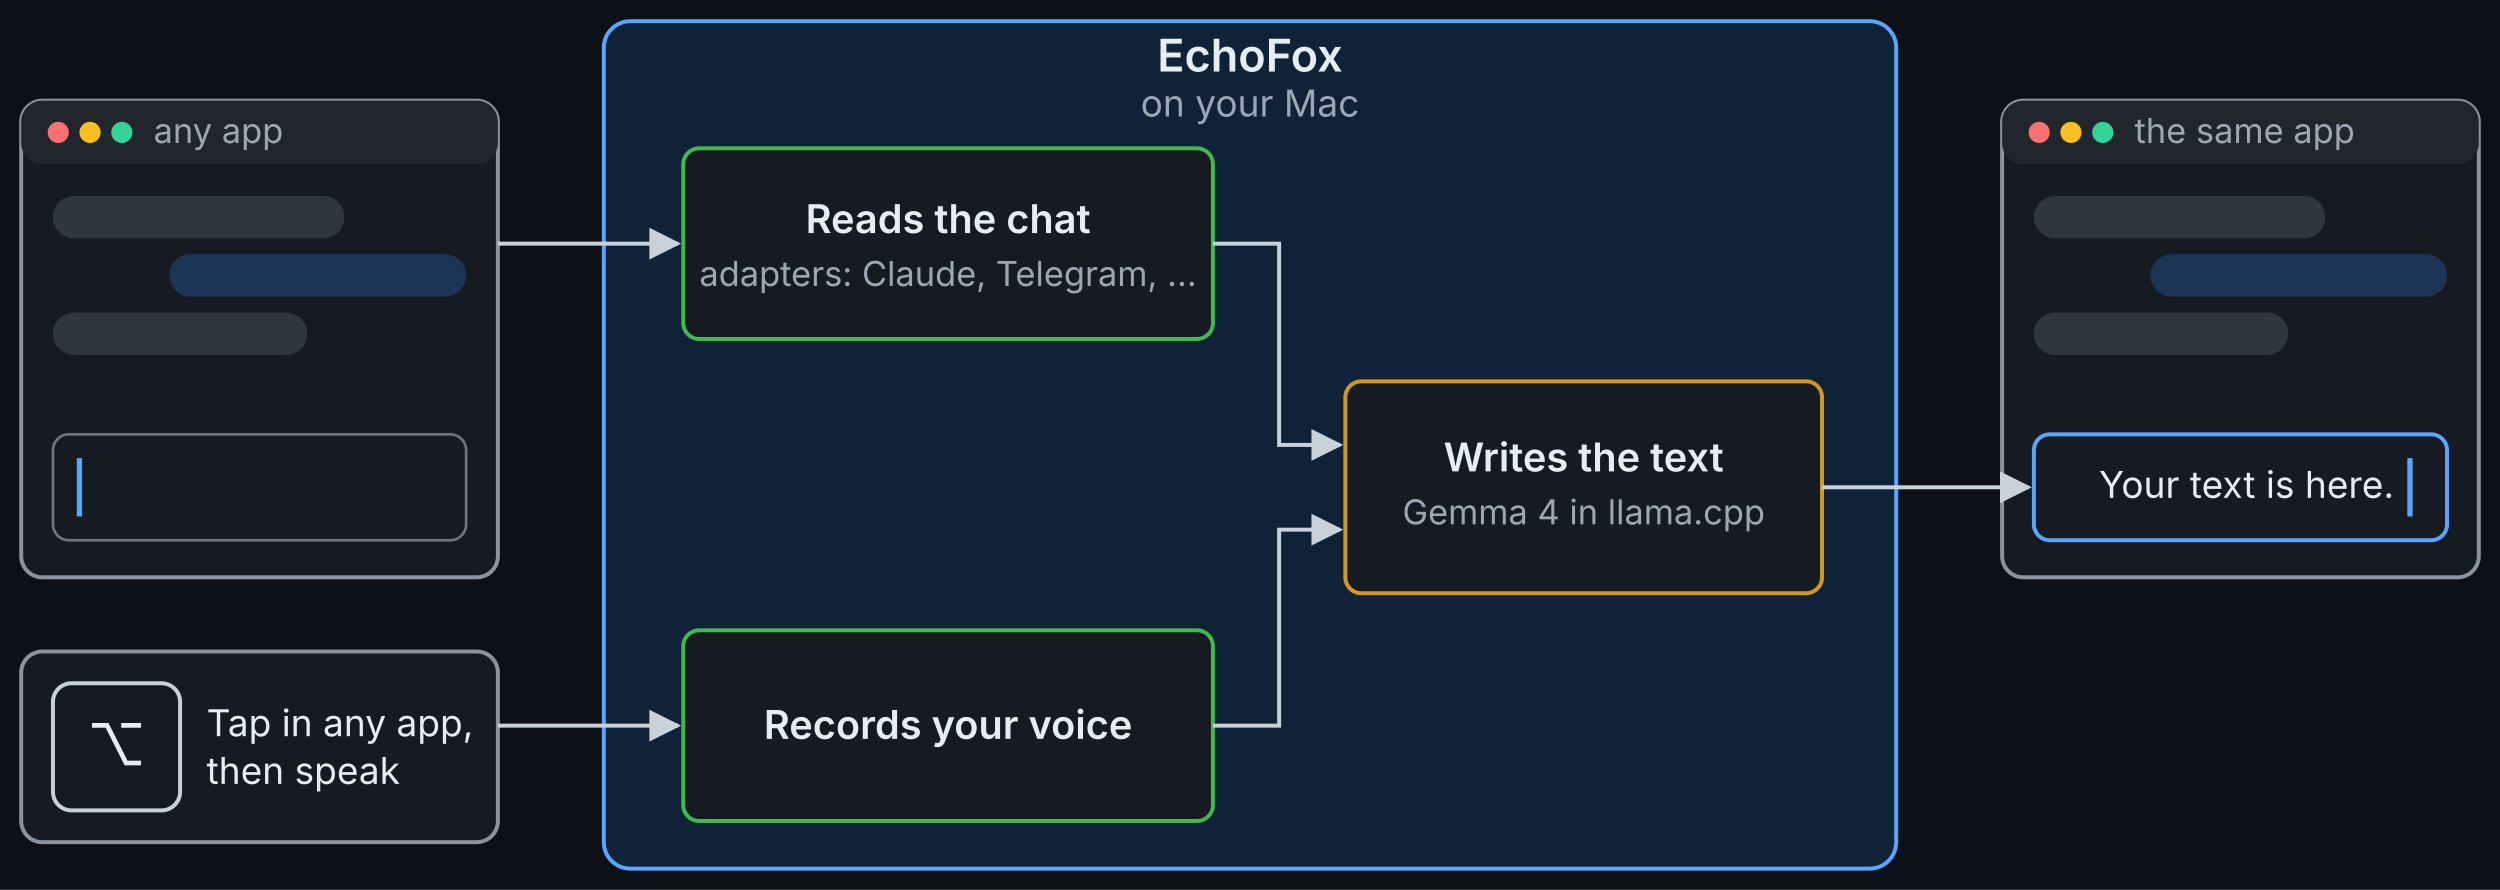
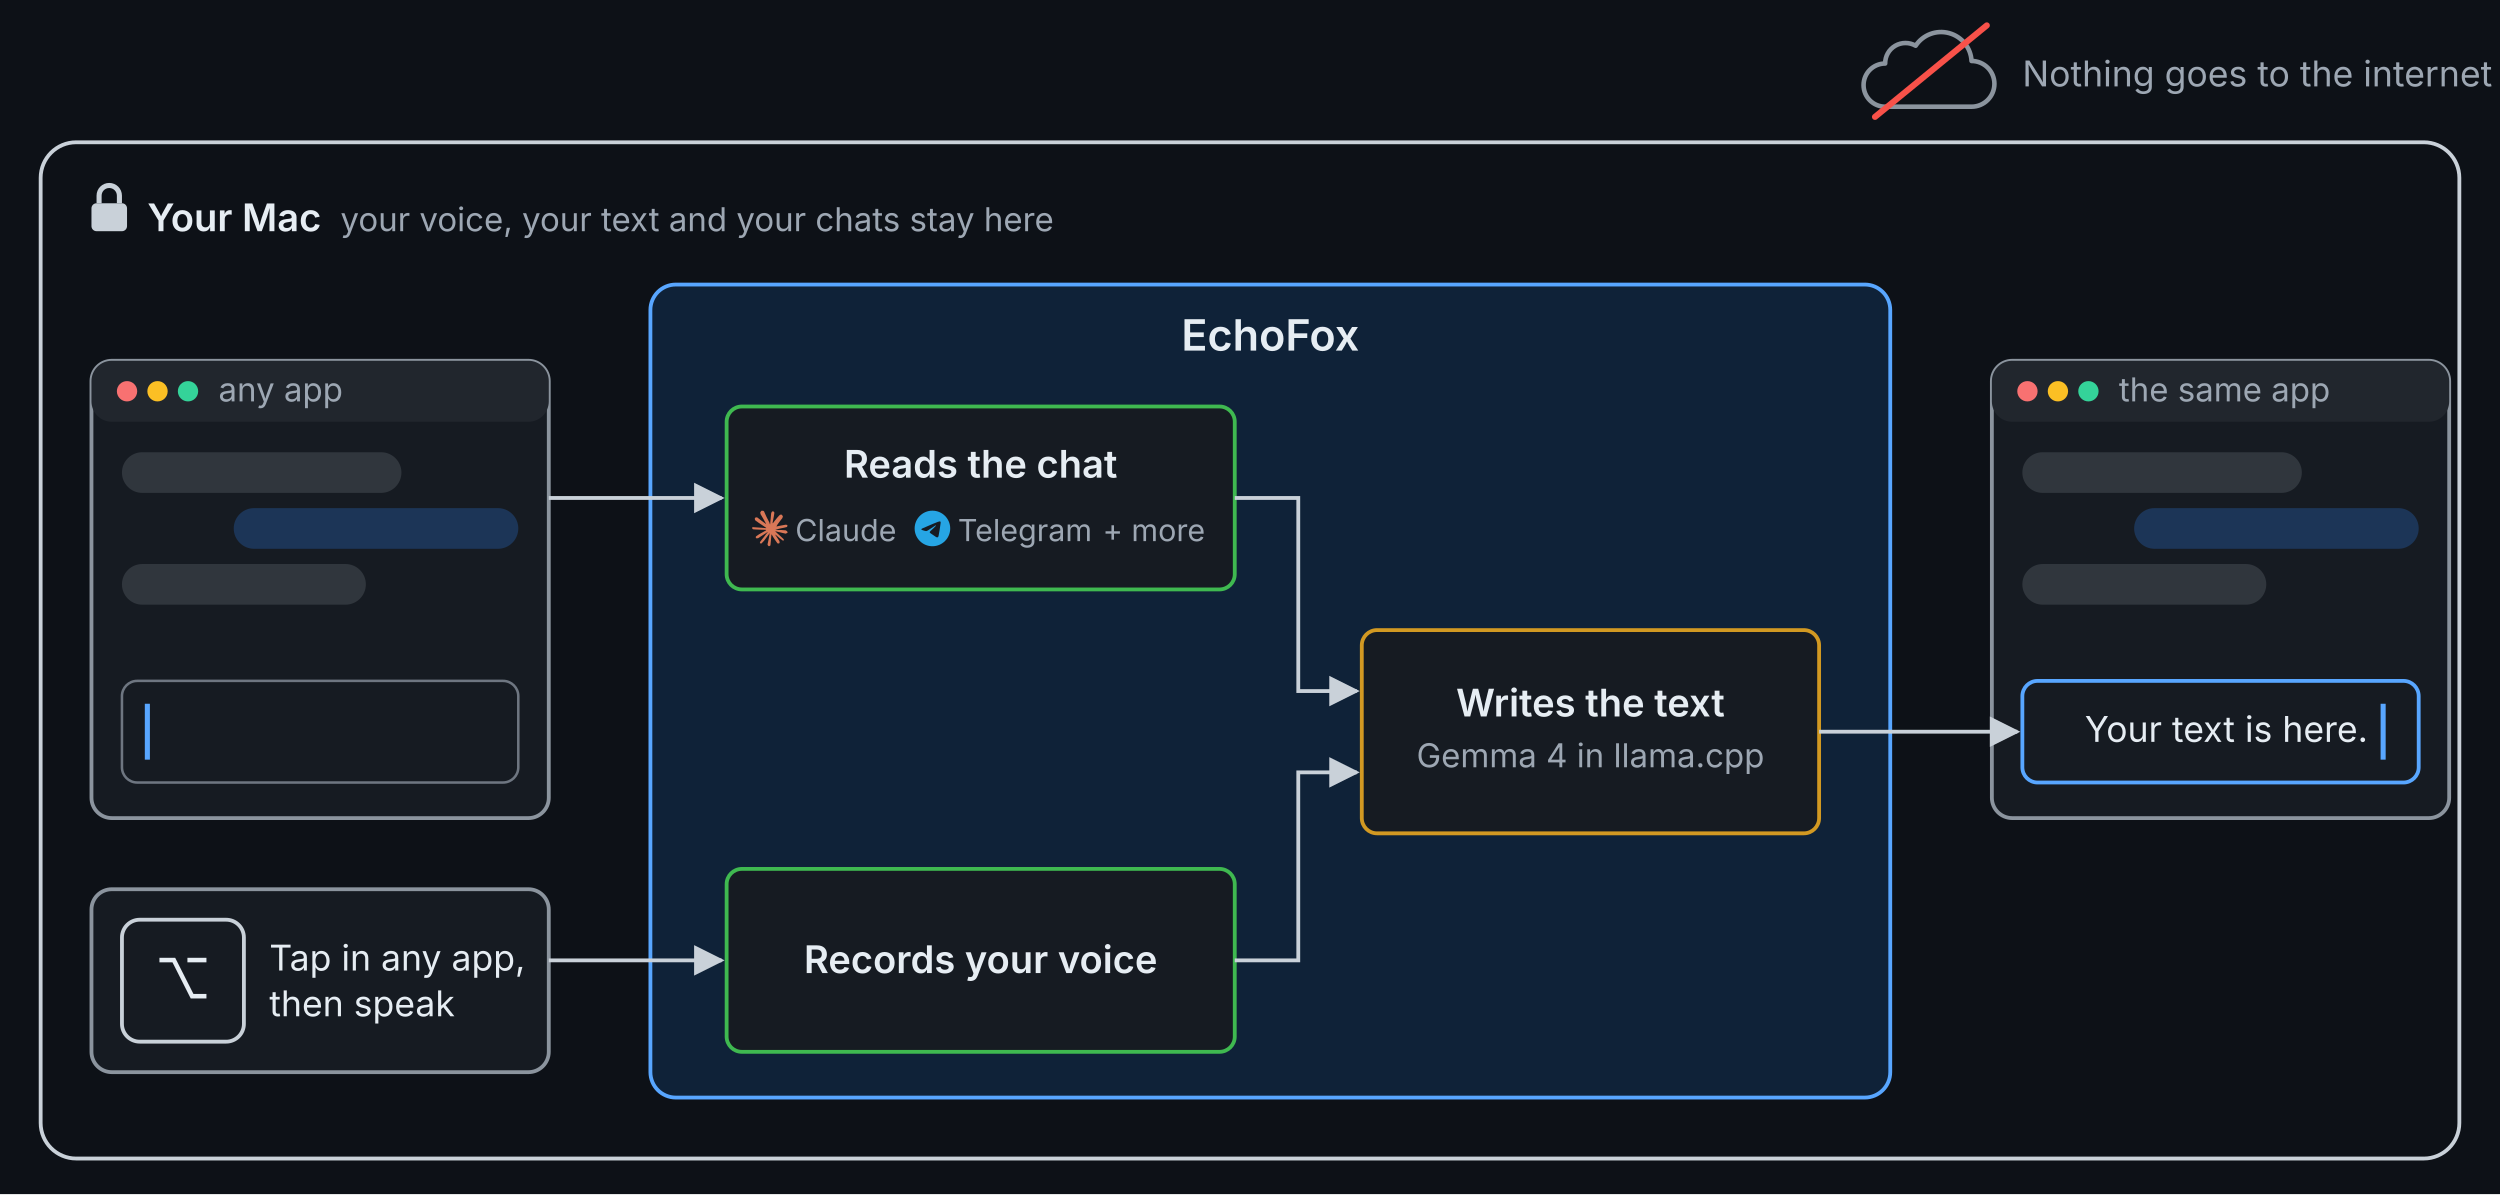
- <svg xmlns="http://www.w3.org/2000/svg" viewBox="8 32 944 336" width="944" height="336">
-   <rect x="8" y="32" width="944" height="336" fill="#0d1117" />
+ <svg xmlns="http://www.w3.org/2000/svg" viewBox="0 0 984 470" width="984" height="470">
+   <rect x="0" y="0" width="984" height="470" fill="#0d1117" />
  <defs>
    <marker id="arrow" viewBox="0 0 10 10" refX="9" refY="5" markerWidth="8" markerHeight="8" orient="auto">
      <path d="M0,0 L10,5 L0,10 z" fill="#c9d1d9" />
    </marker>
  </defs>
  <g font-family="system-ui, -apple-system, 'Segoe UI', sans-serif" fill="#e6edf3">
-     <rect x="16" y="70" width="180" height="180" rx="8" fill="#161b22" stroke="#8b949e" stroke-width="1.5" />
-     <rect x="16" y="70" width="180" height="24" rx="8" fill="#21262d" />
-     <circle cx="30" cy="82" r="4" fill="#f87171" />
-     <circle cx="42" cy="82" r="4" fill="#fbbf24" />
-     <circle cx="54" cy="82" r="4" fill="#34d399" />
-     <text x="66" y="86" font-size="13" fill="#9da7b3">any app</text>
-     <rect x="28" y="106" width="110" height="16" rx="8" fill="#30363d" />
-     <rect x="72" y="128" width="112" height="16" rx="8" fill="#1c3557" />
-     <rect x="28" y="150" width="96" height="16" rx="8" fill="#30363d" />
-     <rect x="28" y="196" width="156" height="40" rx="6" fill="#161b22" stroke="#6e7681" />
-     <line x1="38" y1="205" x2="38" y2="227" stroke="#58a6ff" stroke-width="2" />
-     <rect x="16" y="278" width="180" height="72" rx="8" fill="#161b22" stroke="#8b949e" stroke-width="1.5" />
-     <rect x="28" y="290" width="48" height="48" rx="7" fill="#161b22" stroke="#c9d1d9" stroke-width="1.5" />
-     <text x="52" y="321" font-size="22" text-anchor="middle">⌥</text>
-     <text x="86" y="310" font-size="14">Tap in any app,</text>
-     <text x="86" y="328" font-size="14">then speak</text>
-     <rect x="236" y="40" width="488" height="320" rx="10" fill="#0f2238" stroke="#58a6ff" stroke-width="1.5" />
-     <text x="480" y="59" font-size="17" font-weight="600" text-anchor="middle">EchoFox</text>
-     <text x="480" y="76" font-size="14" fill="#9da7b3" text-anchor="middle">on your Mac</text>
-     <rect x="266" y="88" width="200" height="72" rx="6" fill="#161b22" stroke="#3fb950" stroke-width="1.5" />
-     <text x="366" y="120" font-size="15" text-anchor="middle" font-weight="600">Reads the chat</text>
-     <text x="366" y="140" font-size="13" fill="#9da7b3" text-anchor="middle">adapters: Claude, Telegram, …</text>
-     <rect x="266" y="270" width="200" height="72" rx="6" fill="#161b22" stroke="#3fb950" stroke-width="1.5" />
-     <text x="366" y="311" font-size="15" text-anchor="middle" font-weight="600">Records your voice</text>
-     <rect x="516" y="176" width="180" height="80" rx="6" fill="#161b22" stroke="#d29922" stroke-width="1.5" />
-     <text x="606" y="210" font-size="15" text-anchor="middle" font-weight="600">Writes the text</text>
-     <text x="606" y="230" font-size="13" fill="#9da7b3" text-anchor="middle">Gemma 4 in llama.cpp</text>
-     <rect x="764" y="70" width="180" height="180" rx="8" fill="#161b22" stroke="#8b949e" stroke-width="1.5" />
-     <rect x="764" y="70" width="180" height="24" rx="8" fill="#21262d" />
-     <circle cx="778" cy="82" r="4" fill="#f87171" />
-     <circle cx="790" cy="82" r="4" fill="#fbbf24" />
-     <circle cx="802" cy="82" r="4" fill="#34d399" />
-     <text x="814" y="86" font-size="13" fill="#9da7b3">the same app</text>
-     <rect x="776" y="106" width="110" height="16" rx="8" fill="#30363d" />
-     <rect x="820" y="128" width="112" height="16" rx="8" fill="#1c3557" />
-     <rect x="776" y="150" width="96" height="16" rx="8" fill="#30363d" />
-     <rect x="776" y="196" width="156" height="40" rx="6" fill="#161b22" stroke="#58a6ff" stroke-width="1.5" />
-     <text x="912" y="220" font-size="14" text-anchor="end">Your text is here.</text>
-     <line x1="918" y1="205" x2="918" y2="227" stroke="#58a6ff" stroke-width="2" />
-     <line x1="196" y1="124" x2="264" y2="124" stroke="#c9d1d9" stroke-width="1.5" marker-end="url(#arrow)" />
-     <line x1="196" y1="306" x2="264" y2="306" stroke="#c9d1d9" stroke-width="1.5" marker-end="url(#arrow)" />
-     <path d="M466,124 L491,124 L491,200 L514,200" fill="none" stroke="#c9d1d9" stroke-width="1.5" marker-end="url(#arrow)" />
-     <path d="M466,306 L491,306 L491,232 L514,232" fill="none" stroke="#c9d1d9" stroke-width="1.5" marker-end="url(#arrow)" />
-     <line x1="696" y1="216" x2="774" y2="216" stroke="#c9d1d9" stroke-width="1.5" marker-end="url(#arrow)" />
+     <path d="M742,42 h34 a9,9 0 0 0 0,-18 a12,12 0 0 0 -22,-6 a8,8 0 0 0 -12,7 a8.5,8.5 0 0 0 0,17 z" fill="none" stroke="#8b949e" stroke-width="1.8" stroke-linejoin="round" />
+     <line x1="738" y1="46" x2="782" y2="10" stroke="#f85149" stroke-width="2.4" stroke-linecap="round" />
+     <text x="796" y="34" font-size="14" fill="#9da7b3">Nothing goes to the internet</text>
+     <rect x="16" y="56" width="952" height="400" rx="14" fill="none" stroke="#c9d1d9" stroke-width="1.5" />
+     <rect x="36" y="80" width="14" height="11" rx="2" fill="#c9d1d9" />
+     <path d="M39,80 v-3 a4,4 0 0 1 8,0 v3" fill="none" stroke="#c9d1d9" stroke-width="2" />
+     <text x="58" y="91" font-size="15" font-weight="600">Your Mac</text>
+     <text x="134" y="91" font-size="13" fill="#9da7b3">your voice, your text and your chats stay here</text>
+     <g transform="translate(20,72)">
+       <rect x="16" y="70" width="180" height="180" rx="8" fill="#161b22" stroke="#8b949e" stroke-width="1.5" />
+       <rect x="16" y="70" width="180" height="24" rx="8" fill="#21262d" />
+       <circle cx="30" cy="82" r="4" fill="#f87171" />
+       <circle cx="42" cy="82" r="4" fill="#fbbf24" />
+       <circle cx="54" cy="82" r="4" fill="#34d399" />
+       <text x="66" y="86" font-size="13" fill="#9da7b3">any app</text>
+       <rect x="28" y="106" width="110" height="16" rx="8" fill="#30363d" />
+       <rect x="72" y="128" width="112" height="16" rx="8" fill="#1c3557" />
+       <rect x="28" y="150" width="96" height="16" rx="8" fill="#30363d" />
+       <rect x="28" y="196" width="156" height="40" rx="6" fill="#161b22" stroke="#6e7681" />
+       <line x1="38" y1="205" x2="38" y2="227" stroke="#58a6ff" stroke-width="2" />
+       <rect x="16" y="278" width="180" height="72" rx="8" fill="#161b22" stroke="#8b949e" stroke-width="1.5" />
+       <rect x="28" y="290" width="48" height="48" rx="7" fill="#161b22" stroke="#c9d1d9" stroke-width="1.5" />
+       <text x="52" y="321" font-size="22" text-anchor="middle">⌥</text>
+       <text x="86" y="310" font-size="14">Tap in any app,</text>
+       <text x="86" y="328" font-size="14">then speak</text>
+       <rect x="236" y="40" width="488" height="320" rx="10" fill="#0f2238" stroke="#58a6ff" stroke-width="1.5" />
+       <text x="480" y="66" font-size="17" font-weight="600" text-anchor="middle">EchoFox</text>
+       <rect x="266" y="88" width="200" height="72" rx="6" fill="#161b22" stroke="#3fb950" stroke-width="1.5" />
+       <text x="366" y="116" font-size="15" text-anchor="middle" font-weight="600">Reads the chat</text>
+       <g transform="translate(276,129) scale(0.5833)" fill="#d97757">
+         <path d="m4.714 15.956 4.717-2.647.079-.231-.079-.128h-.231l-.789-.049-2.696-.073-2.337-.097-2.265-.121-.571-.121-.534-.704.055-.352.48-.322.686.061 1.518.103 2.277.158 1.651.097 2.447.255h.389l.055-.158-.134-.097-.103-.097L6.973 9.836l-2.55-1.688-1.336-.971-.723-.492-.364-.461-.158-1.008.656-.723.88.061.225.061.892.686 1.906 1.475 2.489 1.834.364.303.146-.103.018-.073-.164-.273-1.354-2.447-1.445-2.489-.643-1.032-.17-.619c-.061-.255-.103-.467-.103-.729L6.287.134 6.7 0l.996.134.419.364.619 1.415 1.002 2.228 1.554 3.03.455.898.243.832.091.255h.158v-.146l.128-1.706.237-2.095.231-2.696.079-.759.376-.911.747-.492.583.279.48.686-.067.443-.285 1.852-.559 2.902-.364 1.943h.212l.243-.243.984-1.305 1.651-2.064.729-.82.85-.905.546-.431h1.032l.759 1.129-.34 1.166-1.062 1.348-.88 1.141-1.263 1.7-.789 1.36.073.109.188-.018 2.853-.607 1.542-.279 1.84-.316.832.389.091.395-.328.807-1.967.486-2.307.461-3.436.814-.043.03.049.061 1.548.146.662.036h1.621l3.018.225.789.522.474.638-.079.486-1.214.619-1.639-.389-3.825-.911-1.311-.328h-.182v.109l1.093 1.069 2.003 1.809 2.507 2.331.128.577-.322.455-.34-.049-2.204-1.657-.85-.747-1.925-1.621h-.128v.17l.443.65 2.344 3.521.121 1.081-.17.352-.607.212-.668-.121-1.372-1.925L14.38 17.959l-1.141-1.943-.14.079-.674 7.255-.316.37-.729.279-.607-.461-.322-.747.322-1.475.389-1.925.316-1.53.285-1.9.17-.631-.012-.043-.14.018-1.433 1.967-2.18 2.945-1.724 1.846-.413.164-.716-.37.067-.662.401-.589 2.386-3.036 1.439-1.882.929-1.087-.006-.158h-.055l-6.338 4.116-1.129.146-.486-.455.061-.747.231-.243 1.906-1.311Z" />
+       </g>
+       <text x="293" y="141" font-size="12" fill="#9da7b3">Claude</text>
+       <g transform="translate(340,129) scale(0.5833)" fill="#26a5e4">
+         <path d="M11.944 0A12 12 0 0 0 0 12a12 12 0 0 0 12 12 12 12 0 0 0 12-12A12 12 0 0 0 12 0a12 12 0 0 0-.056 0zm4.962 7.224c.1-.002.321.023.465.14a.506.506 0 0 1 .171.325c.016.093.036.306.02.472-.18 1.898-.962 6.502-1.36 8.627-.168.9-.499 1.201-.82 1.23-.696.065-1.225-.46-1.9-.902-1.056-.693-1.653-1.124-2.678-1.8-1.185-.78-.417-1.21.258-1.91.177-.184 3.247-2.977 3.307-3.23.007-.032.014-.15-.056-.212s-.174-.041-.249-.024c-.106.024-1.793 1.14-5.061 3.345-.48.33-.913.49-1.302.48-.428-.008-1.252-.241-1.865-.44-.752-.245-1.349-.374-1.297-.789.027-.216.325-.437.893-.663 3.498-1.524 5.83-2.529 6.998-3.014 3.332-1.386 4.025-1.627 4.476-1.635z" />
+       </g>
+       <text x="357" y="141" font-size="12" fill="#9da7b3">Telegram</text>
+       <text x="414" y="141" font-size="12" fill="#9da7b3">+ more</text>
+       <rect x="266" y="270" width="200" height="72" rx="6" fill="#161b22" stroke="#3fb950" stroke-width="1.5" />
+       <text x="366" y="311" font-size="15" text-anchor="middle" font-weight="600">Records your voice</text>
+       <rect x="516" y="176" width="180" height="80" rx="6" fill="#161b22" stroke="#d29922" stroke-width="1.5" />
+       <text x="606" y="210" font-size="15" text-anchor="middle" font-weight="600">Writes the text</text>
+       <text x="606" y="230" font-size="13" fill="#9da7b3" text-anchor="middle">Gemma 4 in llama.cpp</text>
+       <rect x="764" y="70" width="180" height="180" rx="8" fill="#161b22" stroke="#8b949e" stroke-width="1.5" />
+       <rect x="764" y="70" width="180" height="24" rx="8" fill="#21262d" />
+       <circle cx="778" cy="82" r="4" fill="#f87171" />
+       <circle cx="790" cy="82" r="4" fill="#fbbf24" />
+       <circle cx="802" cy="82" r="4" fill="#34d399" />
+       <text x="814" y="86" font-size="13" fill="#9da7b3">the same app</text>
+       <rect x="776" y="106" width="110" height="16" rx="8" fill="#30363d" />
+       <rect x="820" y="128" width="112" height="16" rx="8" fill="#1c3557" />
+       <rect x="776" y="150" width="96" height="16" rx="8" fill="#30363d" />
+       <rect x="776" y="196" width="156" height="40" rx="6" fill="#161b22" stroke="#58a6ff" stroke-width="1.5" />
+       <text x="912" y="220" font-size="14" text-anchor="end">Your text is here.</text>
+       <line x1="918" y1="205" x2="918" y2="227" stroke="#58a6ff" stroke-width="2" />
+       <line x1="196" y1="124" x2="264" y2="124" stroke="#c9d1d9" stroke-width="1.5" marker-end="url(#arrow)" />
+       <line x1="196" y1="306" x2="264" y2="306" stroke="#c9d1d9" stroke-width="1.5" marker-end="url(#arrow)" />
+       <path d="M466,124 L491,124 L491,200 L514,200" fill="none" stroke="#c9d1d9" stroke-width="1.5" marker-end="url(#arrow)" />
+       <path d="M466,306 L491,306 L491,232 L514,232" fill="none" stroke="#c9d1d9" stroke-width="1.5" marker-end="url(#arrow)" />
+       <line x1="696" y1="216" x2="774" y2="216" stroke="#c9d1d9" stroke-width="1.5" marker-end="url(#arrow)" />
+     </g>
  </g>
</svg>
